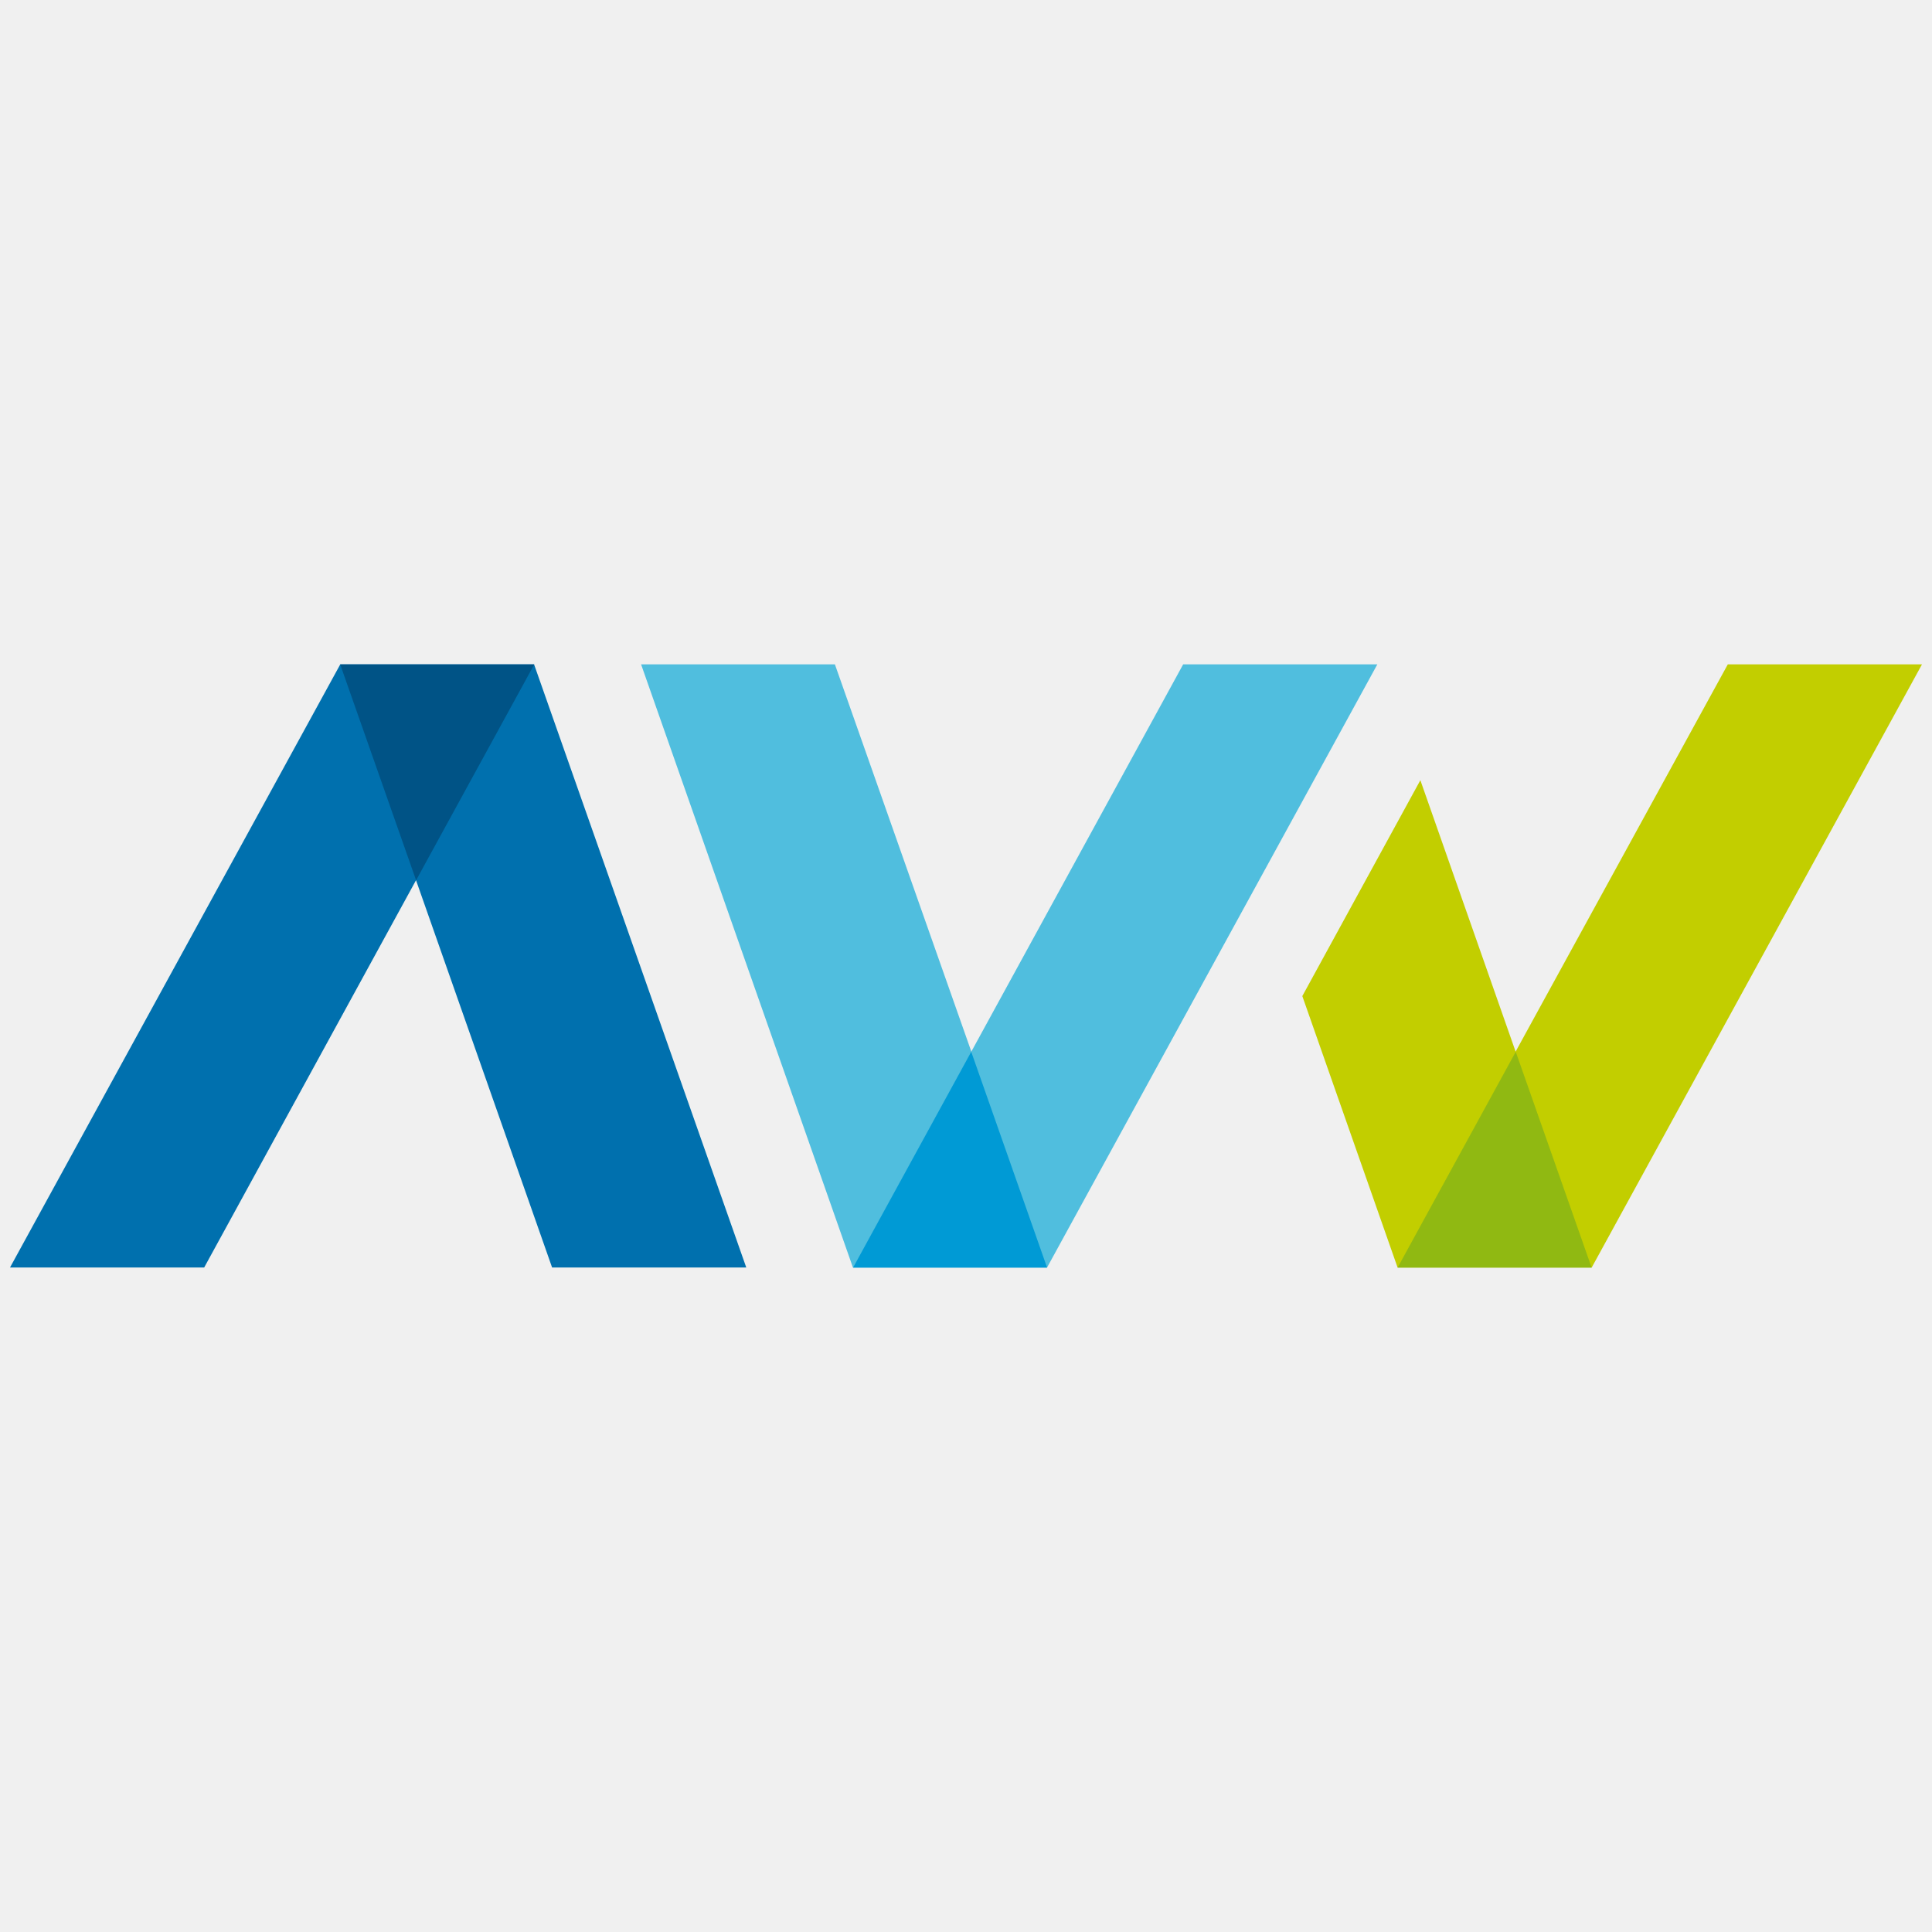
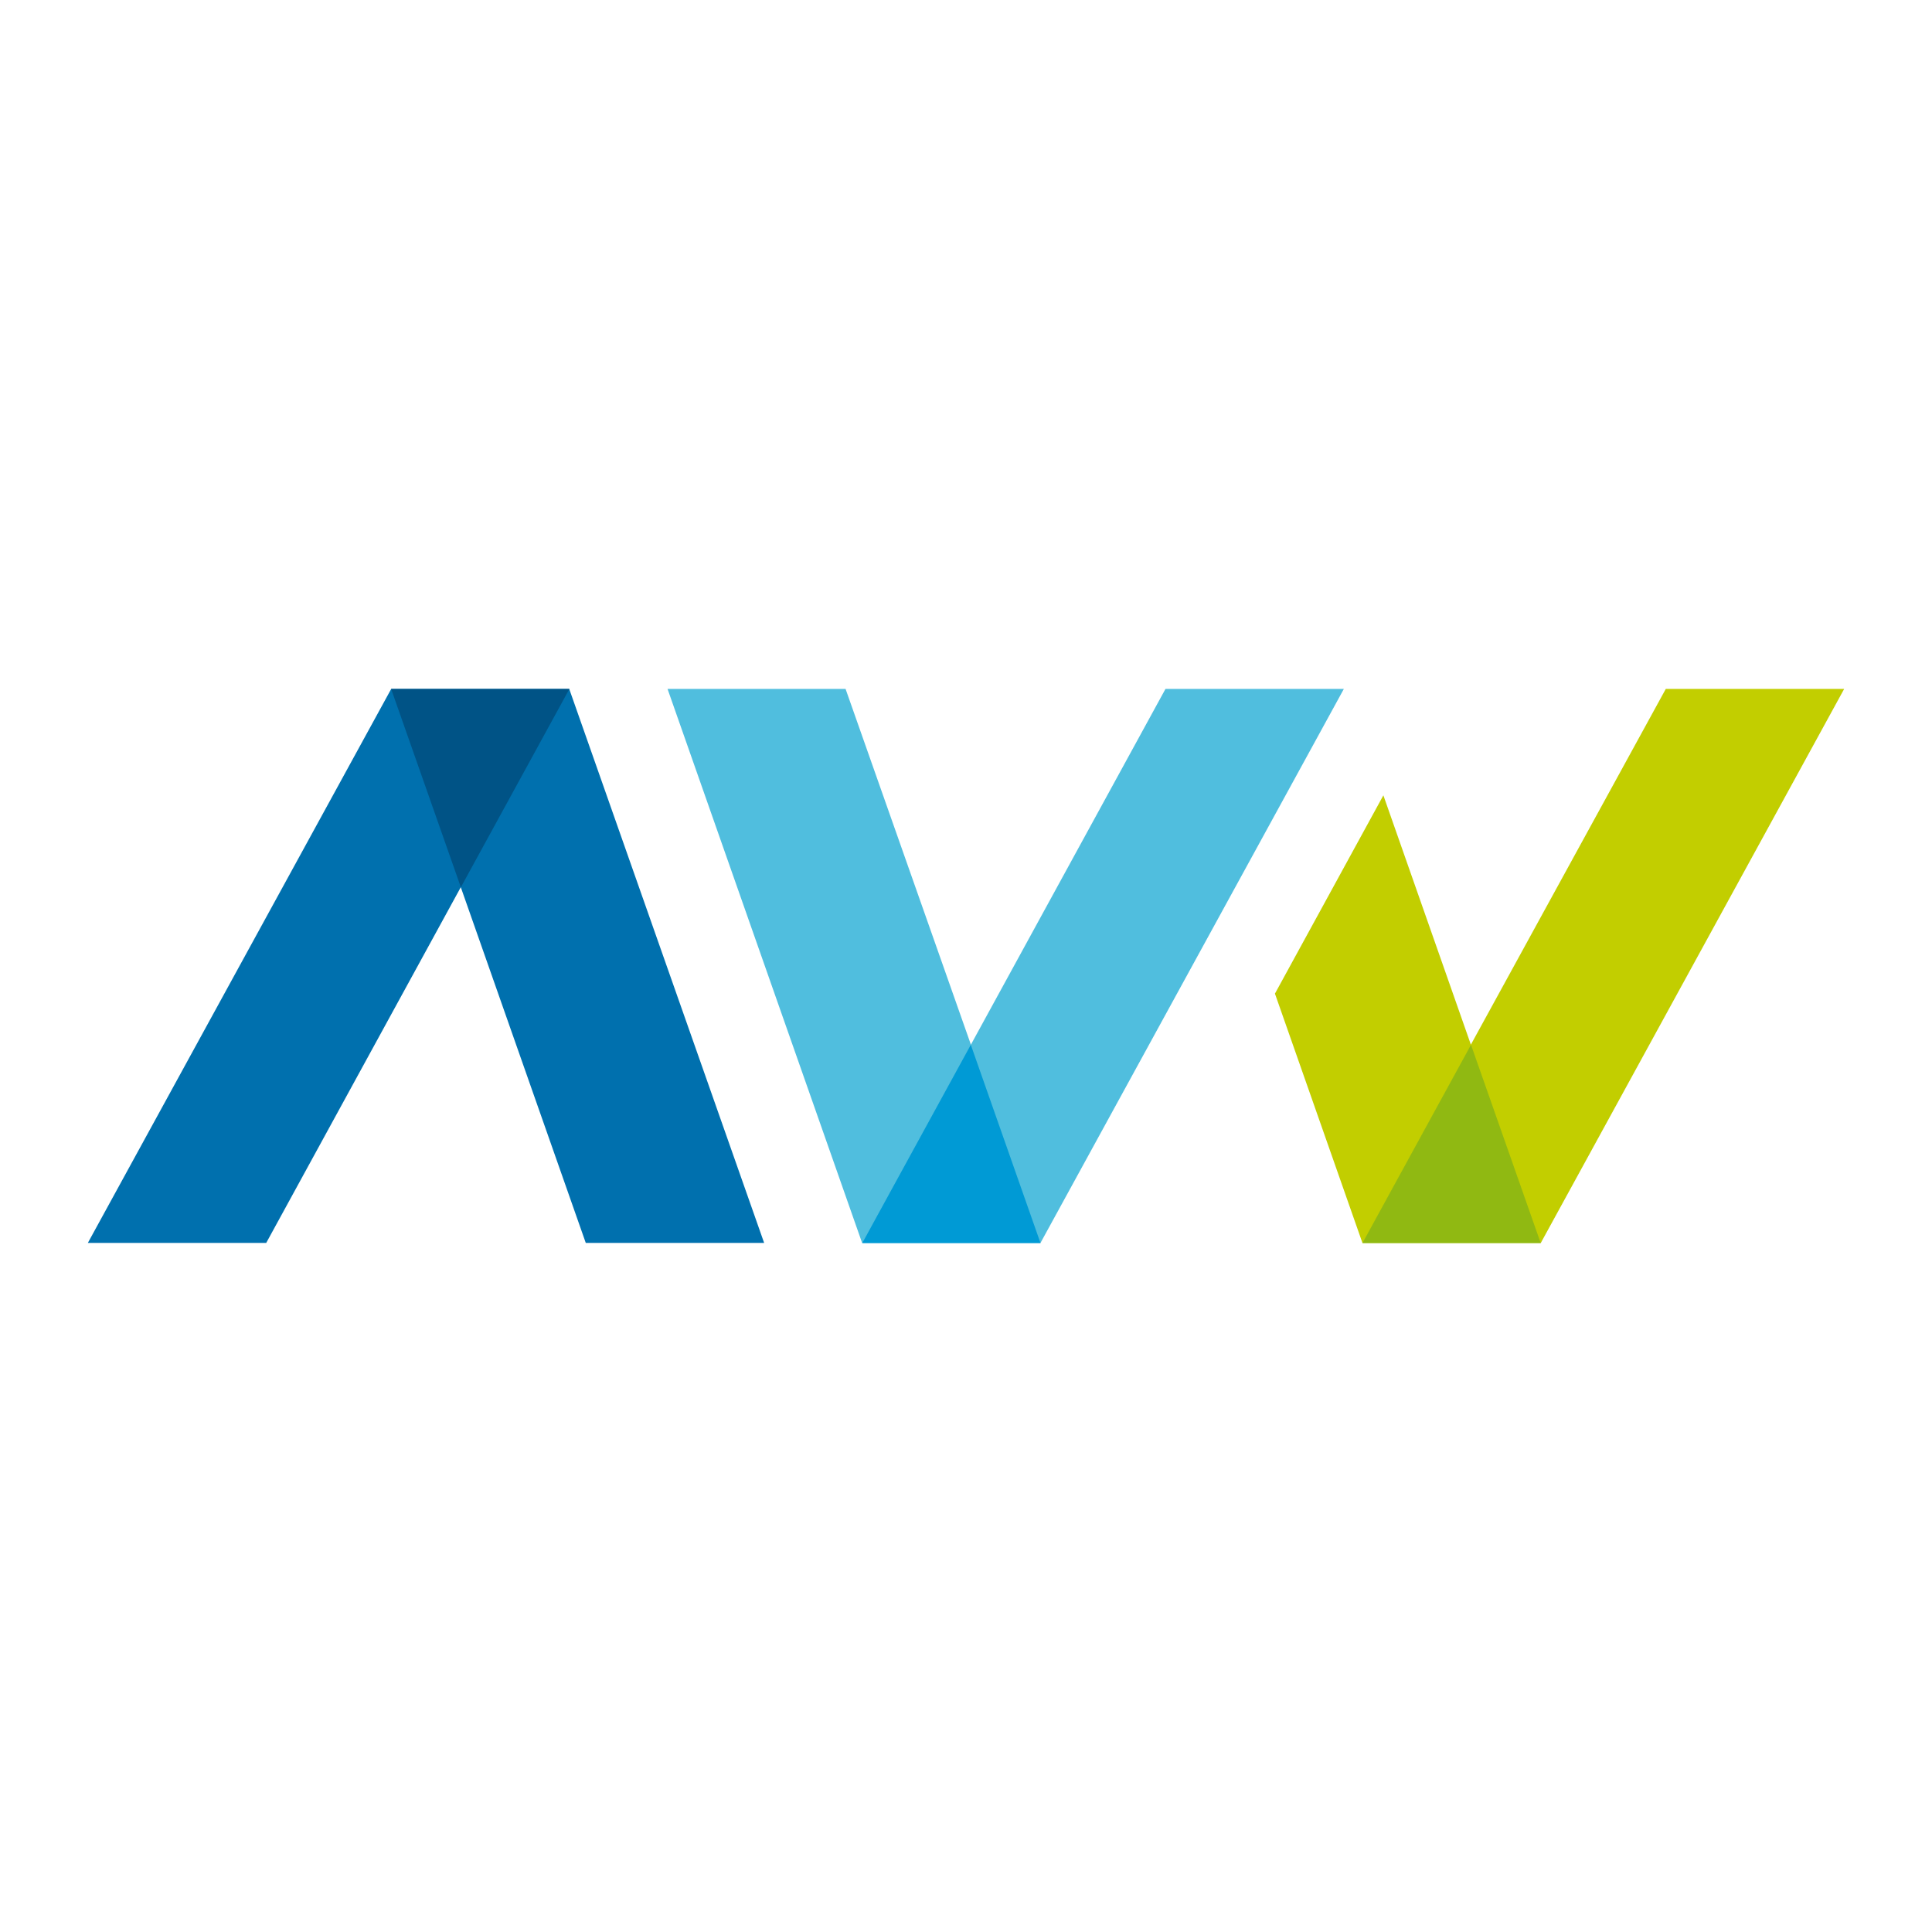
<svg xmlns="http://www.w3.org/2000/svg" version="1.1" width="350" height="350" viewBox="-1.593 -1.593 164.172 164.157" id="svg12259">
  <defs id="defs12261" />
-   <g id="g3400" transform="translate(0.8515199,-56.43867)">
+   <rect style="opacity:1;fill:#ffffff;fill-opacity:1;fill-rule:nonzero;stroke:none;stroke-width:2.036;stroke-linecap:round;stroke-linejoin:round;stroke-miterlimit:4;stroke-dasharray:none;stroke-dashoffset:0;stroke-opacity:1" id="rect4198" width="164.172" height="164.172" x="-1.593" y="-1.601" />
+   <g id="g3400" transform="matrix(0.9185981,0,0,0.9185981,7.334488,-45.29279)">
    <path style="fill:#0070ae;fill-opacity:1;fill-rule:nonzero;stroke:none" id="path11818" d="m 26.47,111.292 -28.063,51.25 16.5,0 18,-32.906 11.562,32.906 16.5,0 -18.031,-51.25 -16.469,0 z" />
    <path style="fill:#50bede;fill-opacity:1;fill-rule:nonzero;stroke:none" id="path11830" d="m 52.032,111.292 18,51.25 0.031,0 16.469,0 28.063,-51.25 -16.5,0 -18,32.906 -11.594,-32.906 -16.469,0 z" />
    <path style="fill:#c2ce00;fill-opacity:1;fill-rule:nonzero;stroke:none" id="path11842" d="m 144.376,111.292 -18.031,32.906 -8.094,-23.062 -10.031,18.344 8.094,23.062 16.5,0 28.063,-51.25 -16.5,0 z" />
    <path style="fill:#005386;fill-opacity:1;fill-rule:nonzero;stroke:none" id="path11822" d="m 42.953,111.296 -16.489,0 0,0.001 6.449,18.343 10.04,-18.343 0,-0.001 z" />
    <path style="fill:#009ad5;fill-opacity:1;fill-rule:nonzero;stroke:none" id="path11834" d="m 70.045,162.557 16.488,0 -6.447,-18.344 -10.04,18.344 z" />
    <path style="fill:#90b912;fill-opacity:1;fill-rule:nonzero;stroke:none" id="path11846" d="m 116.316,162.557 16.489,0 -6.449,-18.344 -10.04,18.344 z" />
  </g>
</svg>
